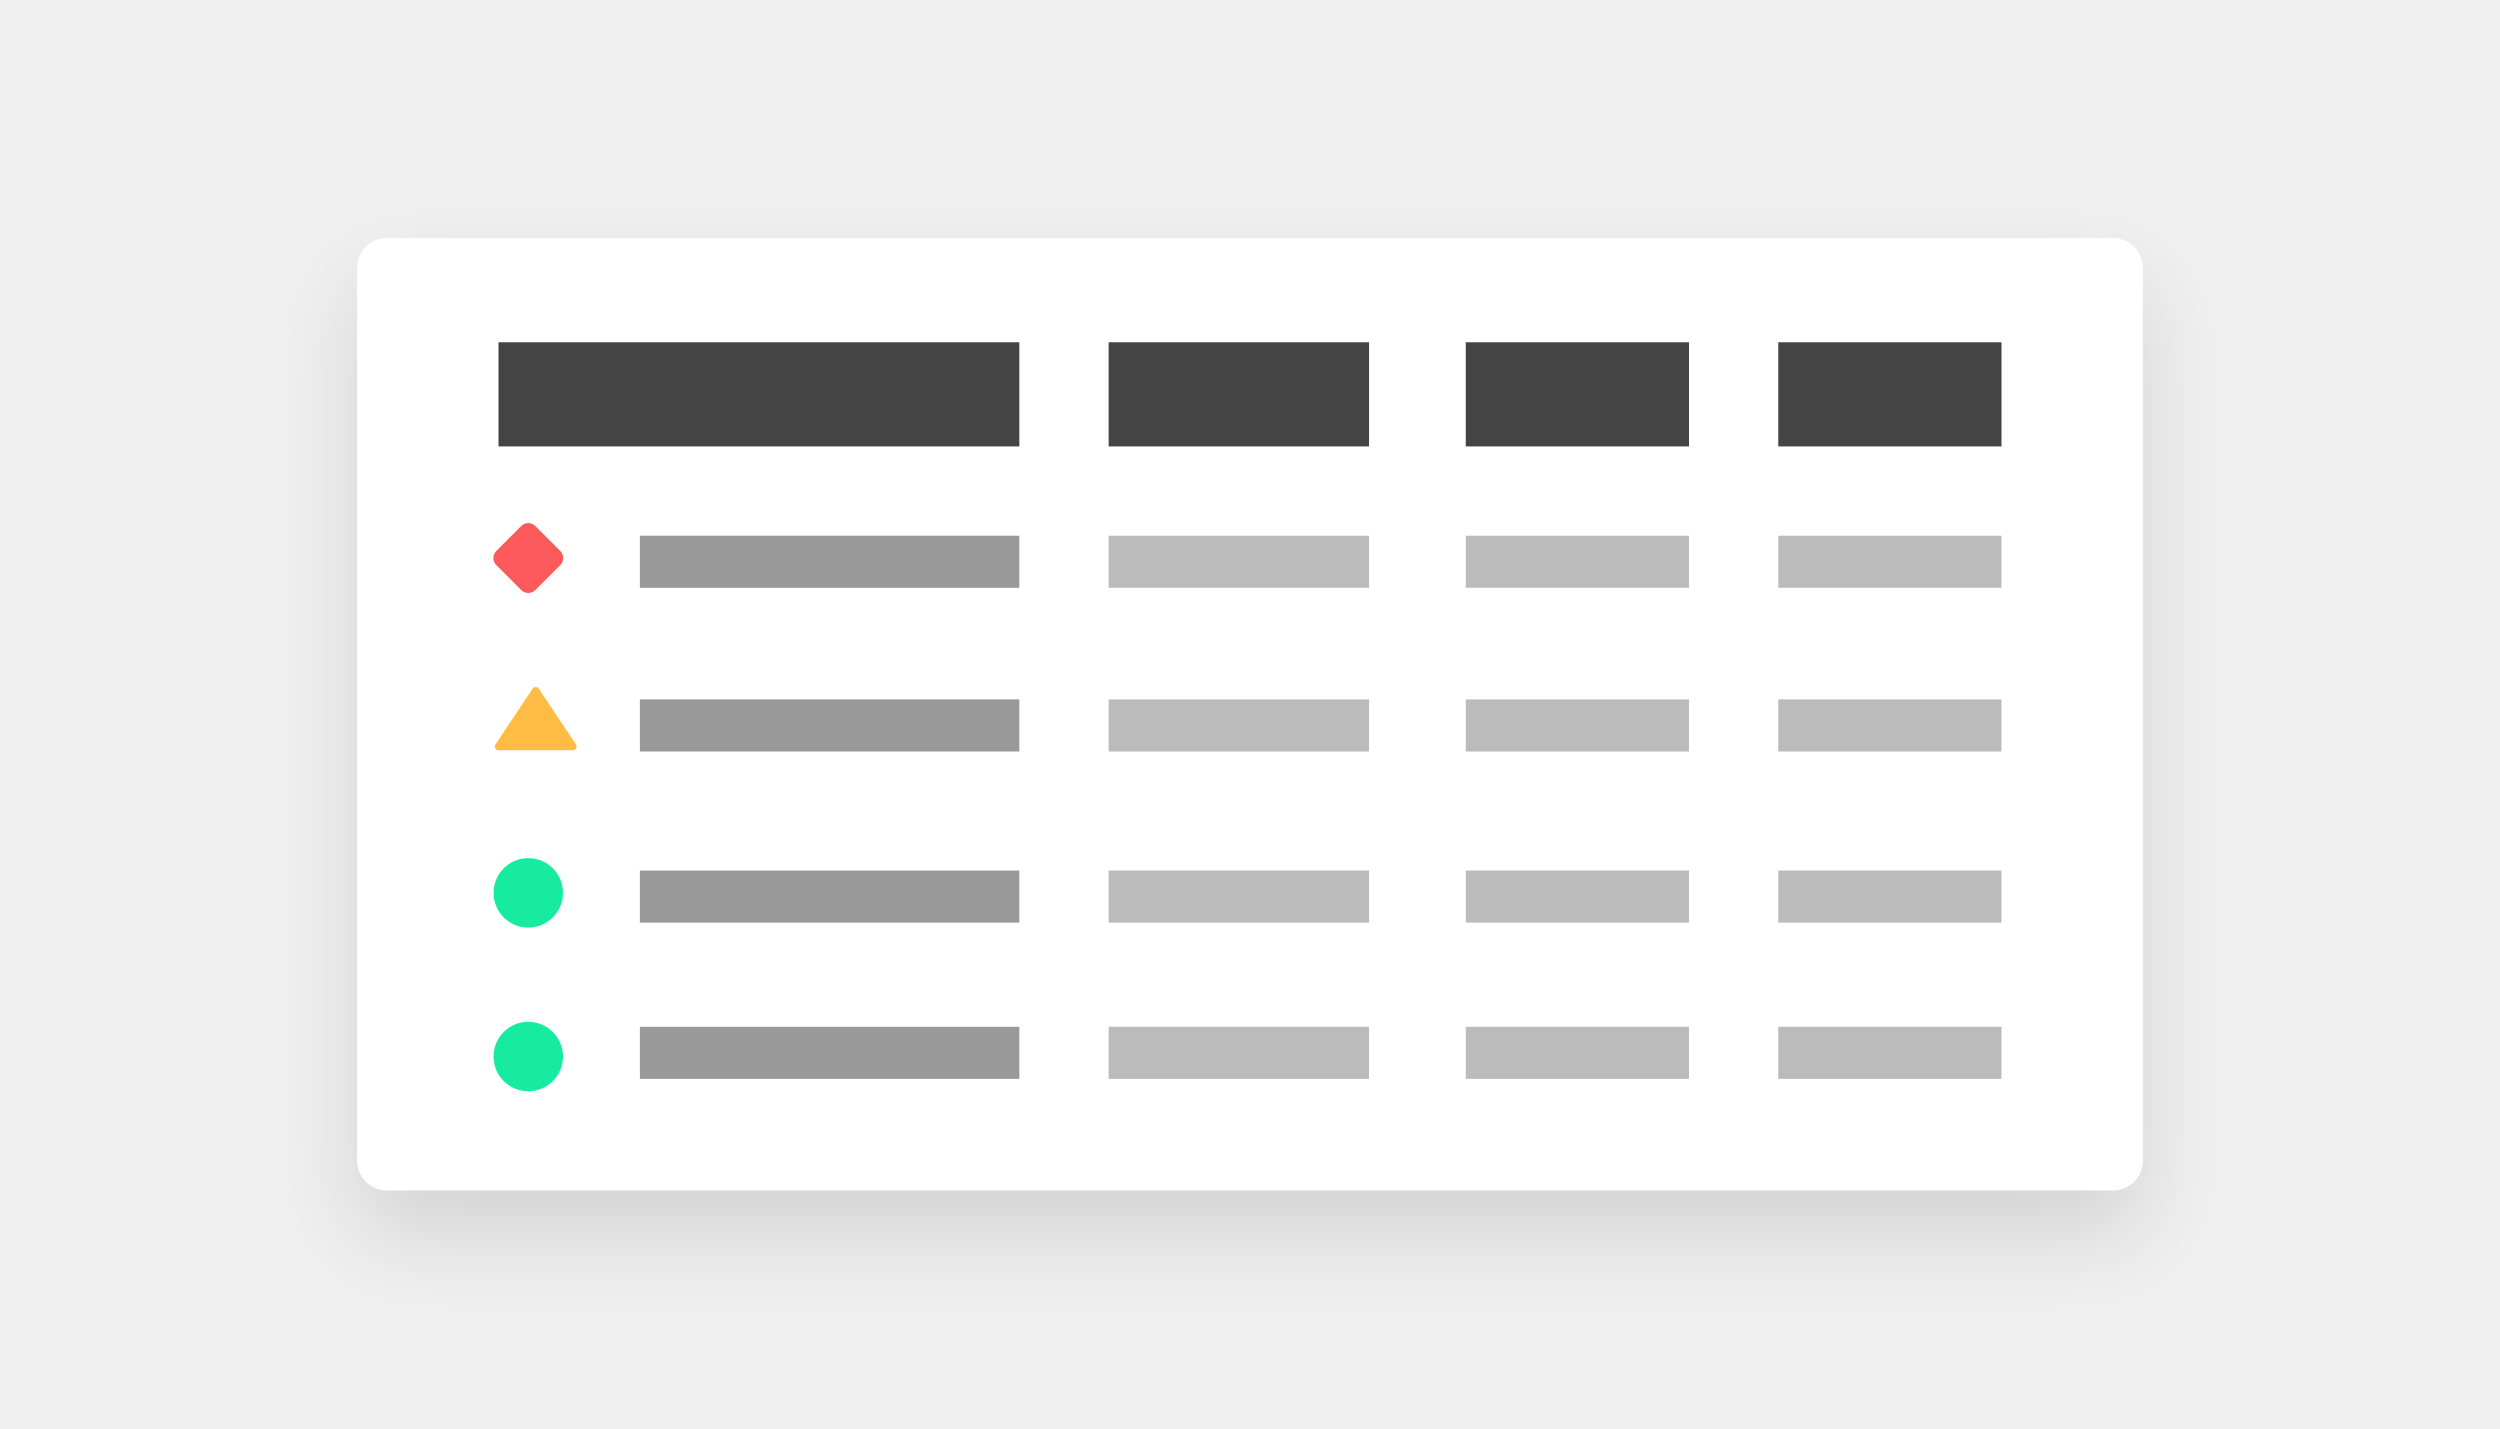
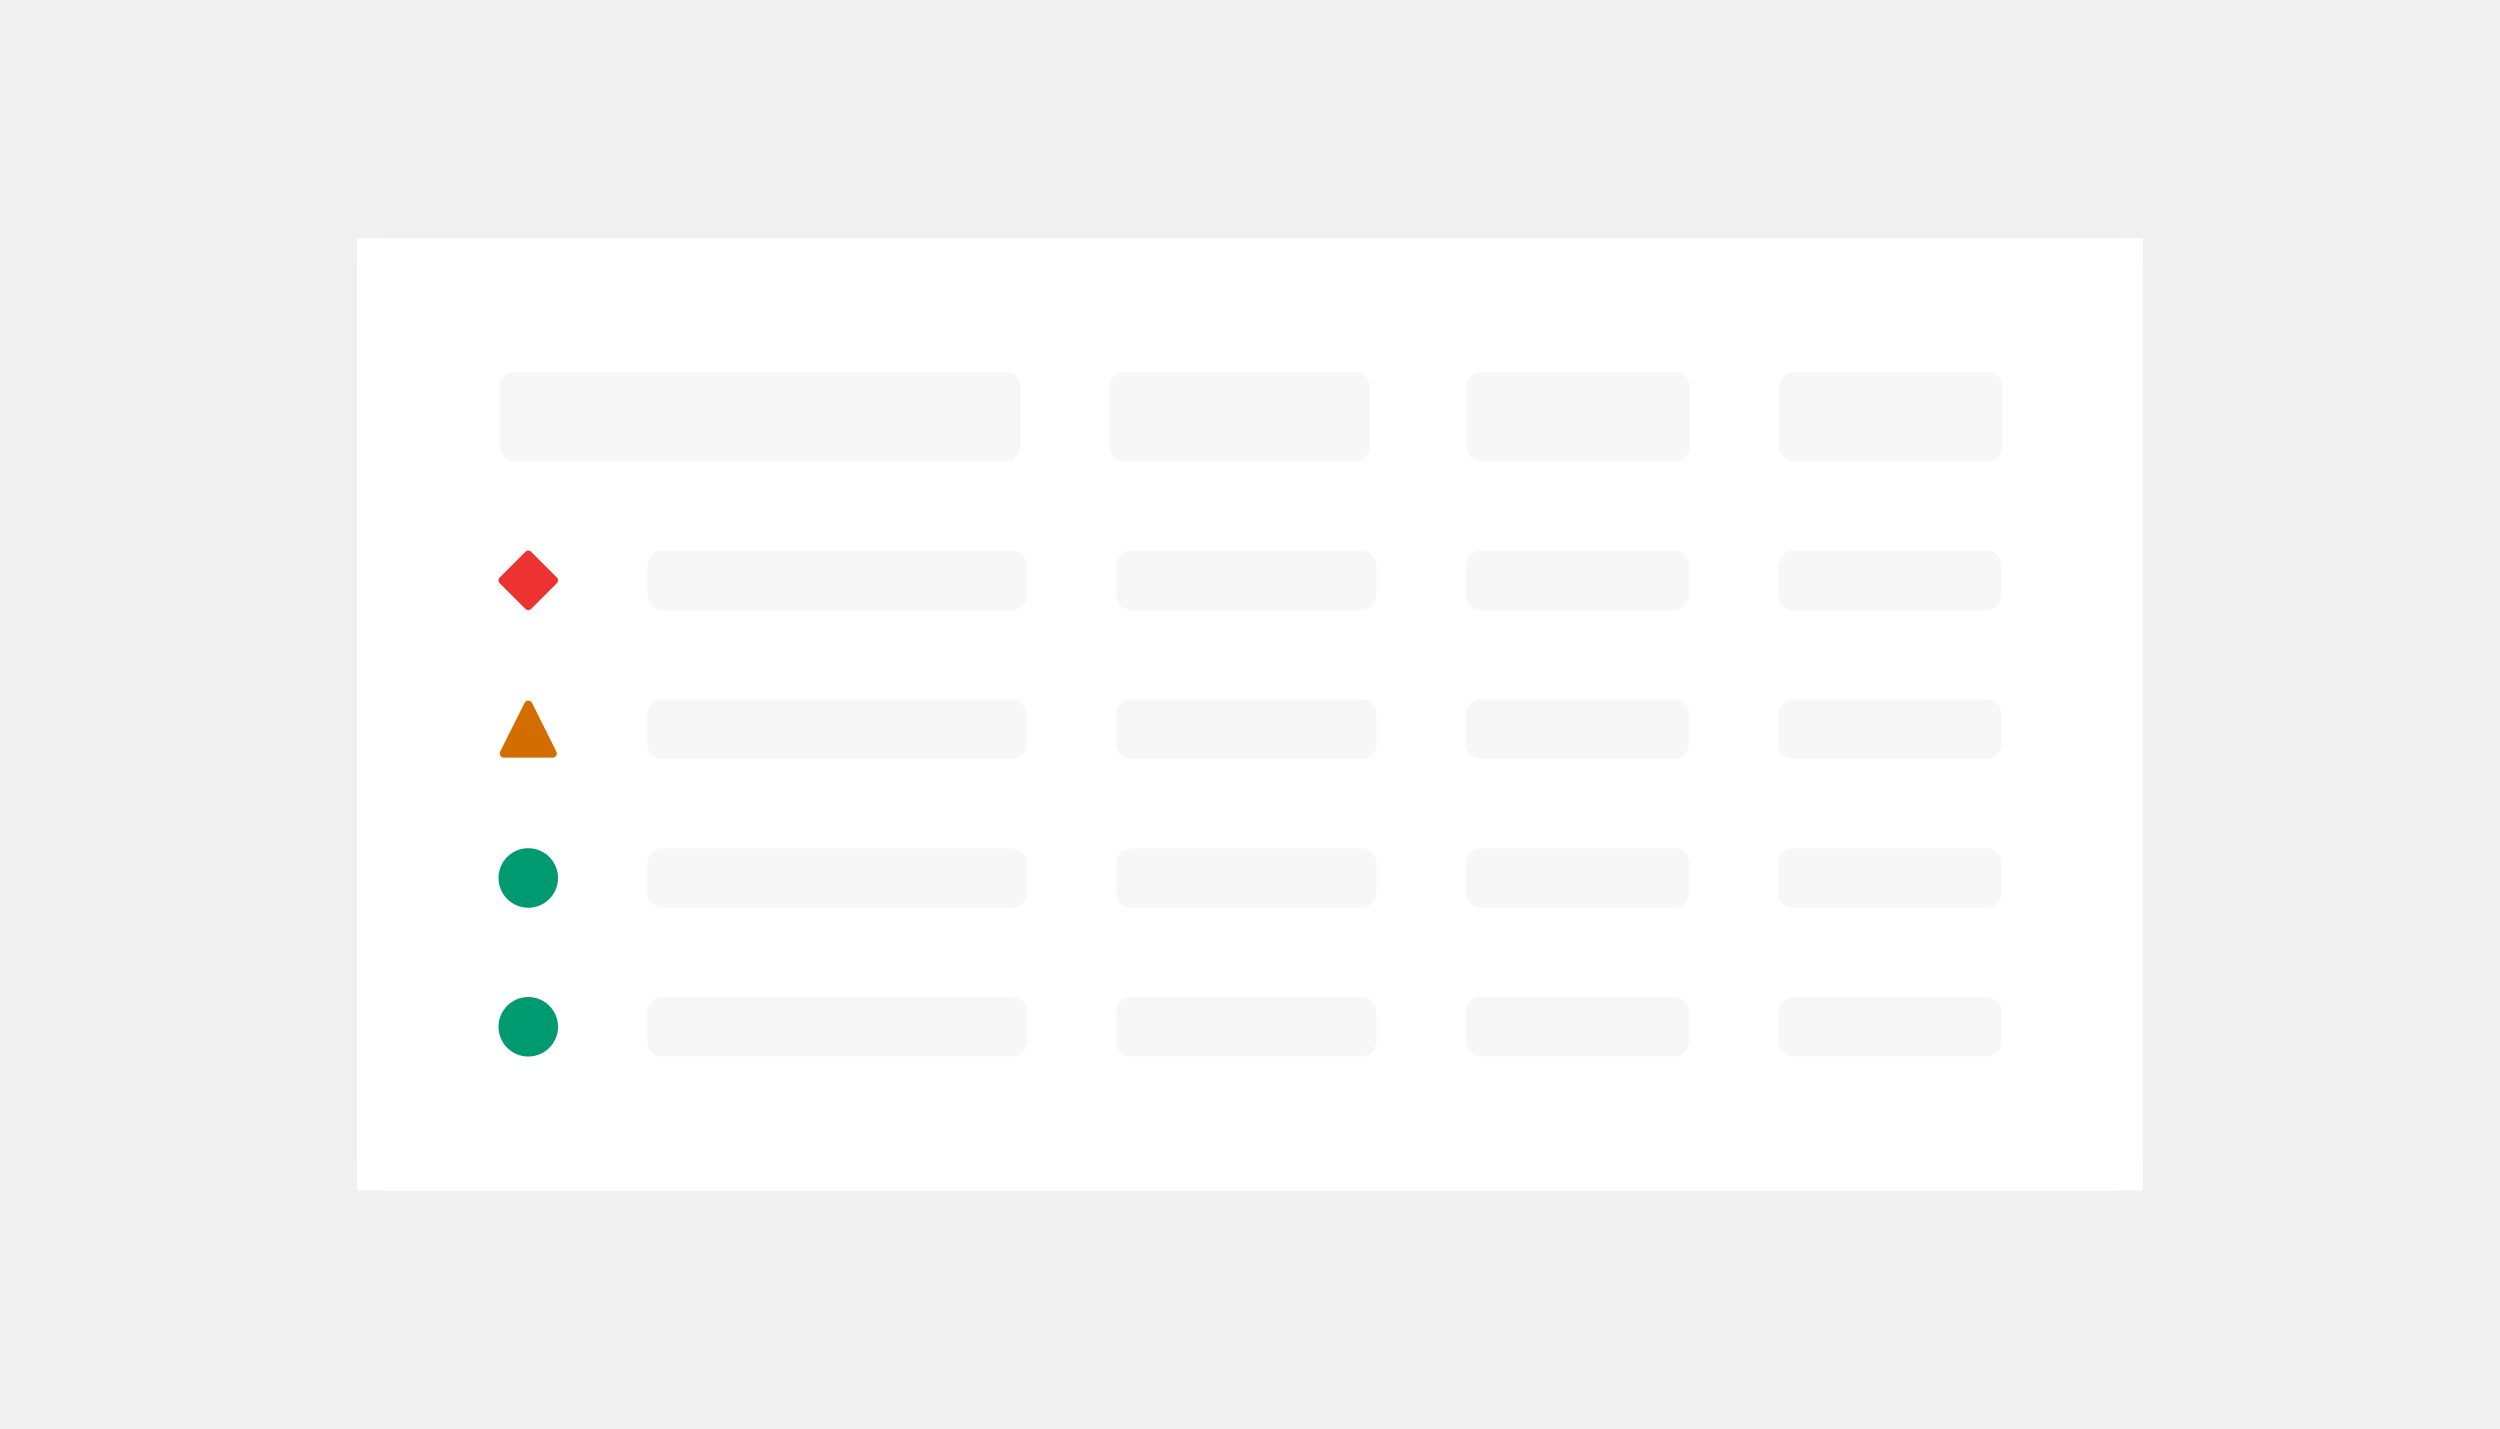
<svg xmlns="http://www.w3.org/2000/svg" width="336" height="192" viewBox="0 0 336 192" fill="none">
-   <g filter="url(#filter0_d)">
-     <path d="M48 36C48 33.791 49.791 32 52 32H284C286.209 32 288 33.791 288 36V156C288 158.209 286.209 160 284 160H52C49.791 160 48 158.209 48 156V36Z" fill="white" />
-   </g>
-   <path fill-rule="evenodd" clip-rule="evenodd" d="M71.594 71.053C71.266 70.725 70.736 70.723 70.406 71.053L67.053 74.406C66.725 74.734 66.723 75.264 67.053 75.594L70.406 78.947C70.734 79.275 71.264 79.277 71.594 78.947L74.948 75.594C75.275 75.266 75.278 74.736 74.948 74.406L71.594 71.053Z" fill="#FC5A5A" stroke="#FC5A5A" />
-   <path fill-rule="evenodd" clip-rule="evenodd" d="M72 92.833L77 100.333H67L72 92.833Z" fill="#FFBC44" stroke="#FFBC44" stroke-linejoin="round" />
-   <path d="M71 146.167C73.301 146.167 75.167 144.301 75.167 142C75.167 139.699 73.301 137.833 71 137.833C68.699 137.833 66.834 139.699 66.834 142C66.834 144.301 68.699 146.167 71 146.167Z" fill="#17EBA0" stroke="#17EBA0" />
-   <path d="M71 124.167C73.301 124.167 75.167 122.301 75.167 120C75.167 117.699 73.301 115.833 71 115.833C68.699 115.833 66.834 117.699 66.834 120C66.834 122.301 68.699 124.167 71 124.167Z" fill="#17EBA0" stroke="#17EBA0" />
-   <path d="M137 46H67V60H137V46Z" fill="#444444" />
-   <path d="M227 46H197V60H227V46Z" fill="#444444" />
-   <path d="M269 46H239V60H269V46Z" fill="#444444" />
-   <path d="M184 46H149V60H184V46Z" fill="#444444" />
-   <path d="M137 72H86V79H137V72Z" fill="#999999" />
-   <path d="M269 72H239V79H269V72Z" fill="#BBBBBB" />
-   <path d="M184 72H149V79H184V72Z" fill="#BBBBBB" />
-   <path d="M137 94H86V101H137V94Z" fill="#999999" />
-   <path d="M269 94H239V101H269V94Z" fill="#BBBBBB" />
-   <path d="M184 94H149V101H184V94Z" fill="#BBBBBB" />
-   <path d="M137 117H86V124H137V117Z" fill="#999999" />
-   <path d="M269 117H239V124H269V117Z" fill="#BBBBBB" />
-   <path d="M184 117H149V124H184V117Z" fill="#BBBBBB" />
-   <path d="M137 138H86V145H137V138Z" fill="#999999" />
-   <path d="M269 138H239V145H269V138Z" fill="#BBBBBB" />
-   <path d="M184 138H149V145H184V138Z" fill="#BBBBBB" />
-   <path d="M227 72H197V79H227V72Z" fill="#BBBBBB" />
-   <path d="M227 94H197V101H227V94Z" fill="#BBBBBB" />
-   <path d="M227 117H197V124H227V117Z" fill="#BBBBBB" />
-   <path d="M227 138H197V145H227V138Z" fill="#BBBBBB" />
-   <defs>
-     <filter id="filter0_d" x="36" y="26" width="264" height="152" filterUnits="userSpaceOnUse" color-interpolation-filters="sRGB">
-       <feFlood flood-opacity="0" result="BackgroundImageFix" />
-       <feColorMatrix in="SourceAlpha" type="matrix" values="0 0 0 0 0 0 0 0 0 0 0 0 0 0 0 0 0 0 127 0" />
-       <feOffset dy="6" />
-       <feGaussianBlur stdDeviation="6" />
-       <feColorMatrix type="matrix" values="0 0 0 0 0 0 0 0 0 0 0 0 0 0 0 0 0 0 0.12 0" />
-       <feBlend mode="normal" in2="BackgroundImageFix" result="effect1_dropShadow" />
-       <feBlend mode="normal" in="SourceGraphic" in2="effect1_dropShadow" result="shape" />
-     </filter>
-   </defs>
+   <rect width="240" height="128" transform="translate(48 32)" fill="white" />
+   <path d="M48 36C48 33.791 49.791 32 52 32H284C286.209 32 288 33.791 288 36V156C288 158.209 286.209 160 284 160H52C49.791 160 48 158.209 48 156V36Z" fill="white" />
+   <path d="M137.119 52C137.119 50.895 136.224 50 135.119 50H69.119C68.015 50 67.119 50.895 67.119 52V60C67.119 61.105 68.015 62 69.119 62H135.119C136.224 62 137.119 61.105 137.119 60V52Z" fill="#F7F7F7" />
+   <path d="M227.119 52C227.119 50.895 226.224 50 225.119 50H199.119C198.015 50 197.119 50.895 197.119 52V60C197.119 61.105 198.015 62 199.119 62H225.119C226.224 62 227.119 61.105 227.119 60V52Z" fill="#F7F7F7" />
+   <path d="M269.119 52C269.119 50.895 268.224 50 267.119 50H241.119C240.015 50 239.119 50.895 239.119 52V60C239.119 61.105 240.015 62 241.119 62H267.119C268.224 62 269.119 61.105 269.119 60V52Z" fill="#F7F7F7" />
+   <path d="M184.119 52C184.119 50.895 183.224 50 182.119 50H151.119C150.015 50 149.119 50.895 149.119 52V60C149.119 61.105 150.015 62 151.119 62H182.119C183.224 62 184.119 61.105 184.119 60V52Z" fill="#F7F7F7" />
+   <path d="M138 136C138 134.895 137.105 134 136 134H89C87.895 134 87 134.895 87 136V140C87 141.105 87.895 142 89 142H136C137.105 142 138 141.105 138 140V136Z" fill="#F7F7F7" />
+   <path d="M269 136C269 134.895 268.105 134 267 134H241C239.895 134 239 134.895 239 136V140C239 141.105 239.895 142 241 142H267C268.105 142 269 141.105 269 140V136Z" fill="#F7F7F7" />
+   <path d="M185 136C185 134.895 184.105 134 183 134H152C150.895 134 150 134.895 150 136V140C150 141.105 150.895 142 152 142H183C184.105 142 185 141.105 185 140V136Z" fill="#F7F7F7" />
+   <path d="M227 136C227 134.895 226.105 134 225 134H199C197.895 134 197 134.895 197 136V140C197 141.105 197.895 142 199 142H225C226.105 142 227 141.105 227 140V136Z" fill="#F7F7F7" />
+   <path d="M71 134C73.209 134 75 135.791 75 138C75 140.209 73.209 142 71 142C68.791 142 67 140.209 67 138C67 135.791 68.791 134 71 134Z" fill="#009A71" />
+   <path d="M138 116C138 114.895 137.105 114 136 114H89C87.895 114 87 114.895 87 116V120C87 121.105 87.895 122 89 122H136C137.105 122 138 121.105 138 120V116Z" fill="#F7F7F7" />
+   <path d="M269 116C269 114.895 268.105 114 267 114H241C239.895 114 239 114.895 239 116V120C239 121.105 239.895 122 241 122H267C268.105 122 269 121.105 269 120V116Z" fill="#F7F7F7" />
+   <path d="M185 116C185 114.895 184.105 114 183 114H152C150.895 114 150 114.895 150 116V120C150 121.105 150.895 122 152 122H183C184.105 122 185 121.105 185 120V116Z" fill="#F7F7F7" />
+   <path d="M227 116C227 114.895 226.105 114 225 114H199C197.895 114 197 114.895 197 116V120C197 121.105 197.895 122 199 122H225C226.105 122 227 121.105 227 120V116Z" fill="#F7F7F7" />
+   <path d="M71 114C73.209 114 75 115.791 75 118C75 120.209 73.209 122 71 122C68.791 122 67 120.209 67 118C67 115.791 68.791 114 71 114Z" fill="#009A71" />
+   <path d="M138 96C138 94.895 137.105 94 136 94H89C87.895 94 87 94.895 87 96V100C87 101.105 87.895 102 89 102H136C137.105 102 138 101.105 138 100V96Z" fill="#F7F7F7" />
+   <path d="M269 96C269 94.895 268.105 94 267 94H241C239.895 94 239 94.895 239 96V100C239 101.105 239.895 102 241 102H267C268.105 102 269 101.105 269 100V96Z" fill="#F7F7F7" />
+   <path d="M185 96C185 94.895 184.105 94 183 94H152C150.895 94 150 94.895 150 96V100C150 101.105 150.895 102 152 102H183C184.105 102 185 101.105 185 100V96Z" fill="#F7F7F7" />
+   <path d="M227 96C227 94.895 226.105 94 225 94H199C197.895 94 197 94.895 197 96V100C197 101.105 197.895 102 199 102H225C226.105 102 227 101.105 227 100V96Z" fill="#F7F7F7" />
+   <path d="M70.49 94.483C70.7 94.062 71.3 94.062 71.511 94.483L74.773 101.008C74.963 101.387 74.687 101.834 74.263 101.834H67.738C67.313 101.834 67.037 101.387 67.227 101.008L70.49 94.483Z" fill="#D36D00" />
+   <path d="M138 76C138 74.895 137.105 74 136 74H89C87.895 74 87 74.895 87 76V80C87 81.105 87.895 82 89 82H136C137.105 82 138 81.105 138 80V76Z" fill="#F7F7F7" />
+   <path d="M269 76C269 74.895 268.105 74 267 74H241C239.895 74 239 74.895 239 76V80C239 81.105 239.895 82 241 82H267C268.105 82 269 81.105 269 80V76Z" fill="#F7F7F7" />
+   <path d="M185 76C185 74.895 184.105 74 183 74H152C150.895 74 150 74.895 150 76V80C150 81.105 150.895 82 152 82H183C184.105 82 185 81.105 185 80V76Z" fill="#F7F7F7" />
+   <path d="M227 76C227 74.895 226.105 74 225 74H199C197.895 74 197 74.895 197 76V80C197 81.105 197.895 82 199 82H225C226.105 82 227 81.105 227 80V76Z" fill="#F7F7F7" />
+   <path d="M70.616 74.159C70.828 73.947 71.172 73.947 71.384 74.159L74.841 77.616C75.053 77.828 75.053 78.172 74.841 78.384L71.384 81.841C71.172 82.053 70.828 82.053 70.616 81.841L67.159 78.384C66.947 78.172 66.947 77.828 67.159 77.616L70.616 74.159Z" fill="#EC3331" />
</svg>
